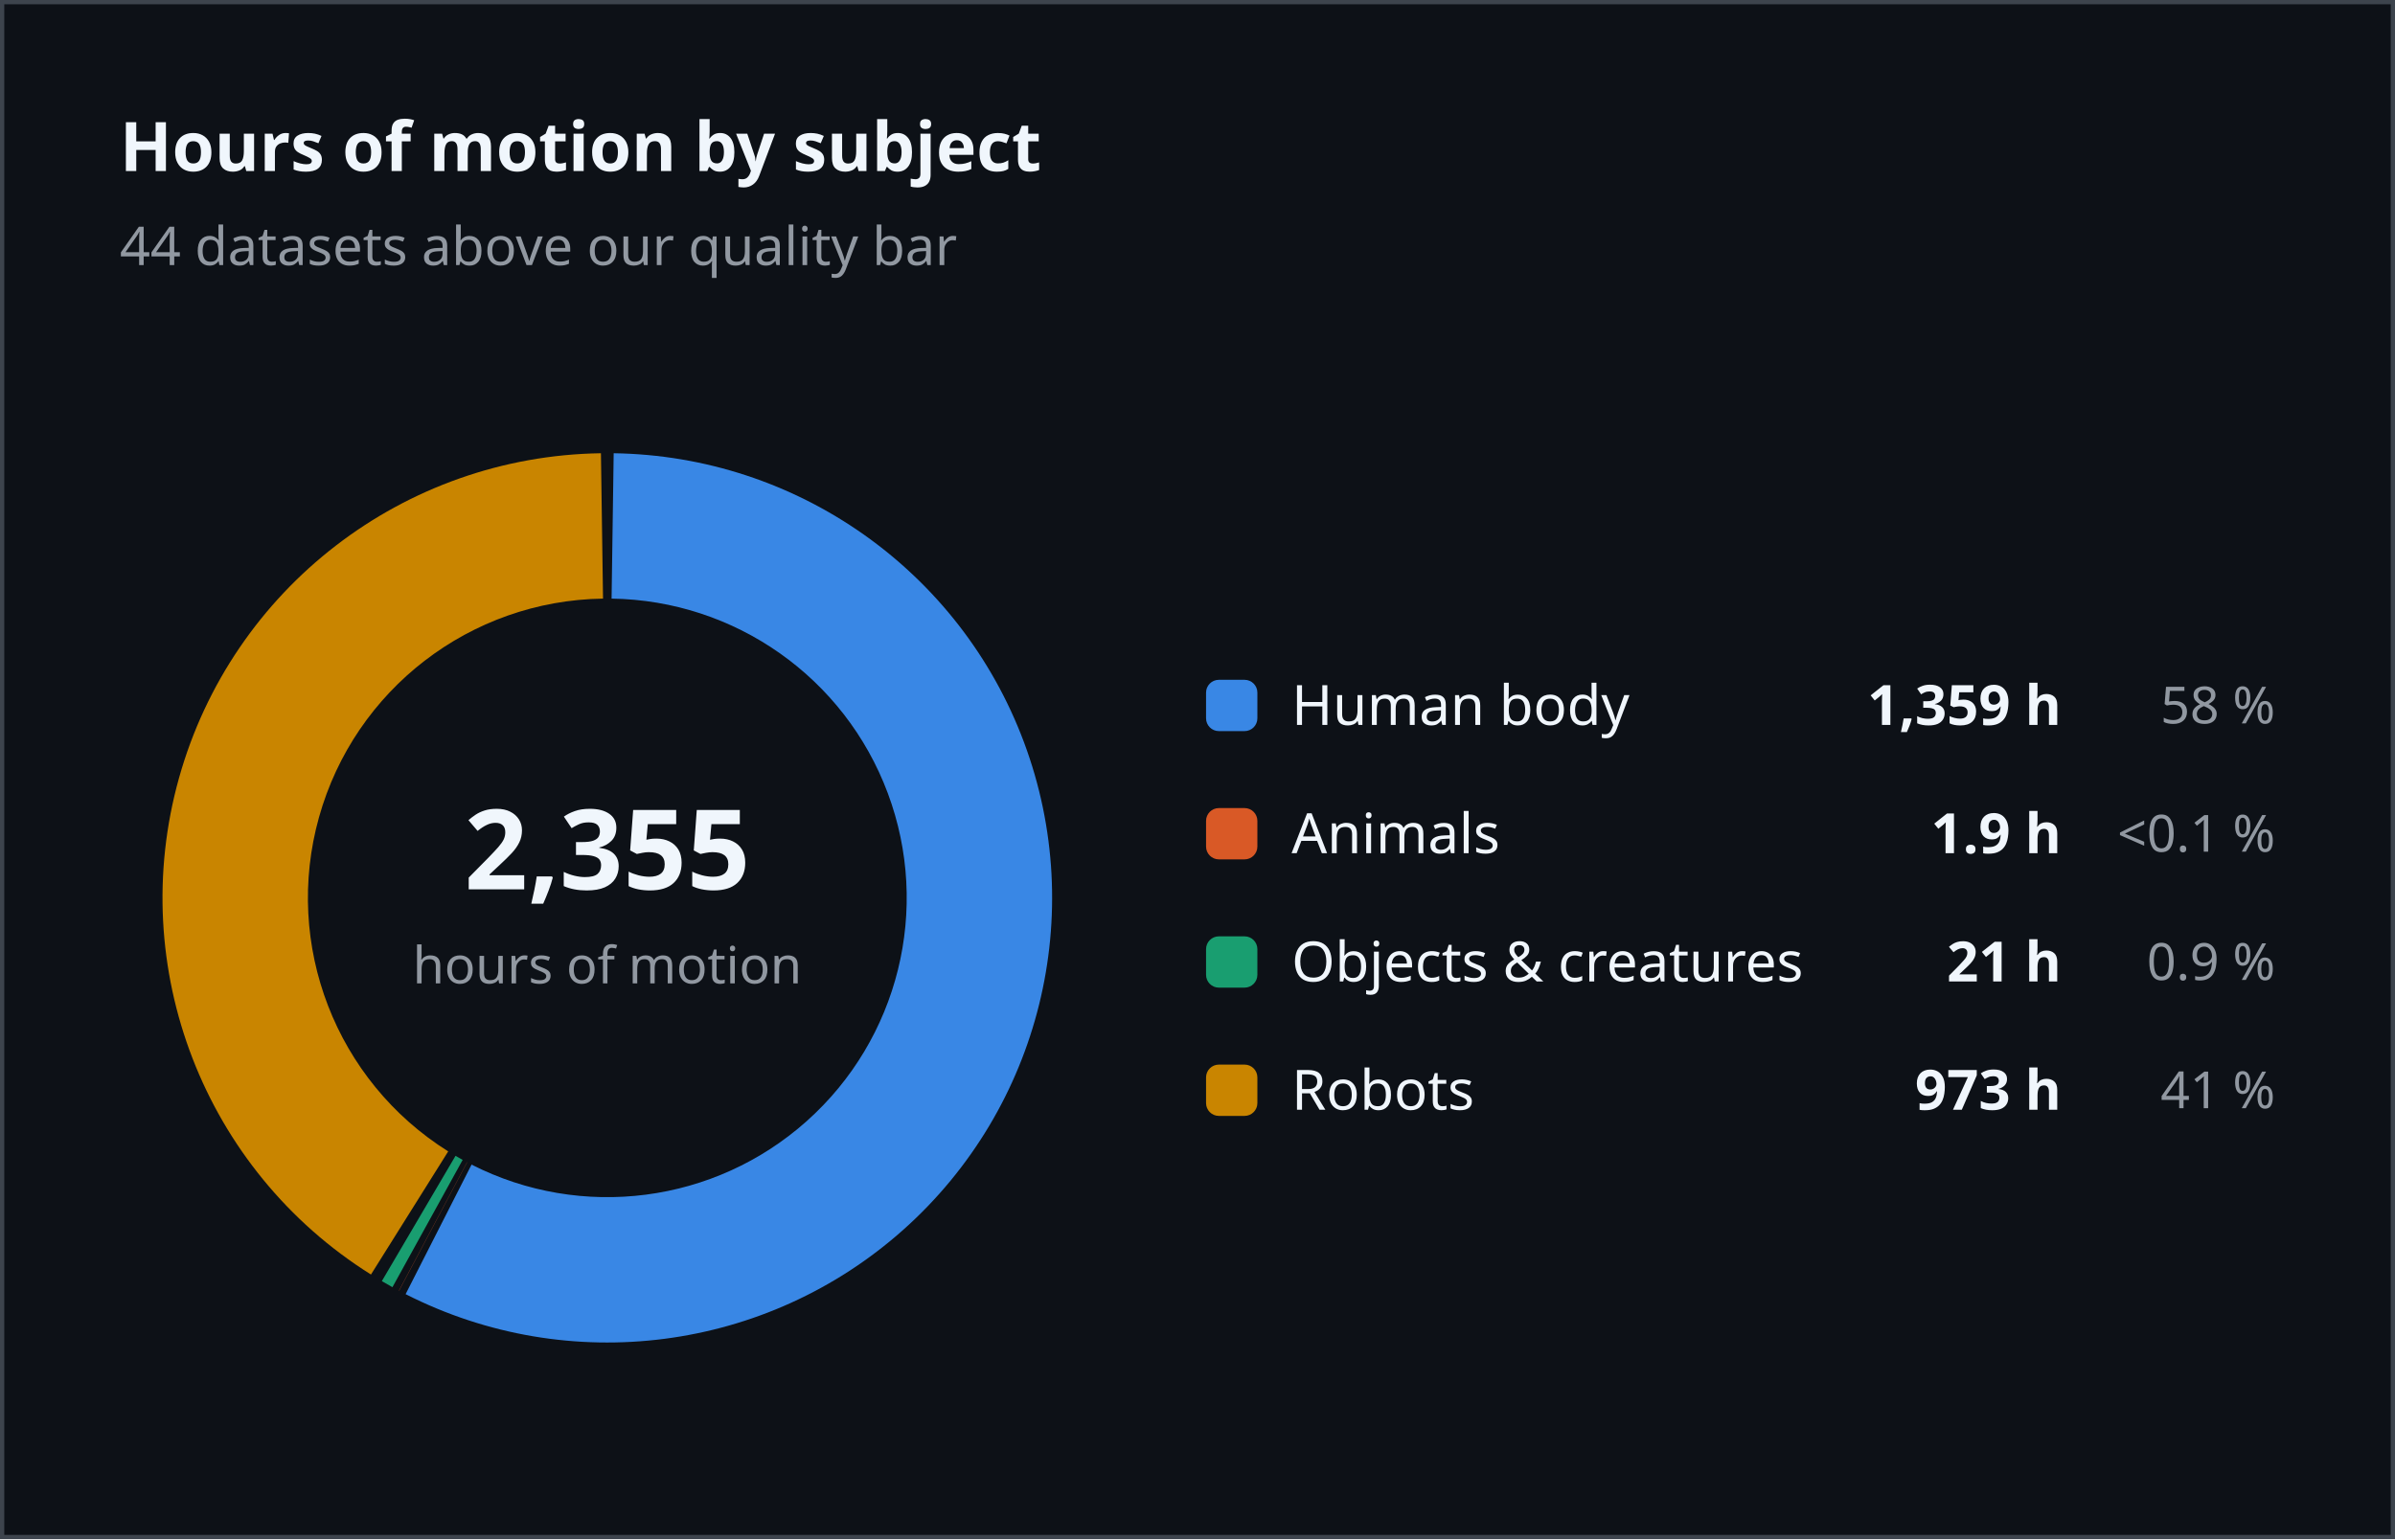
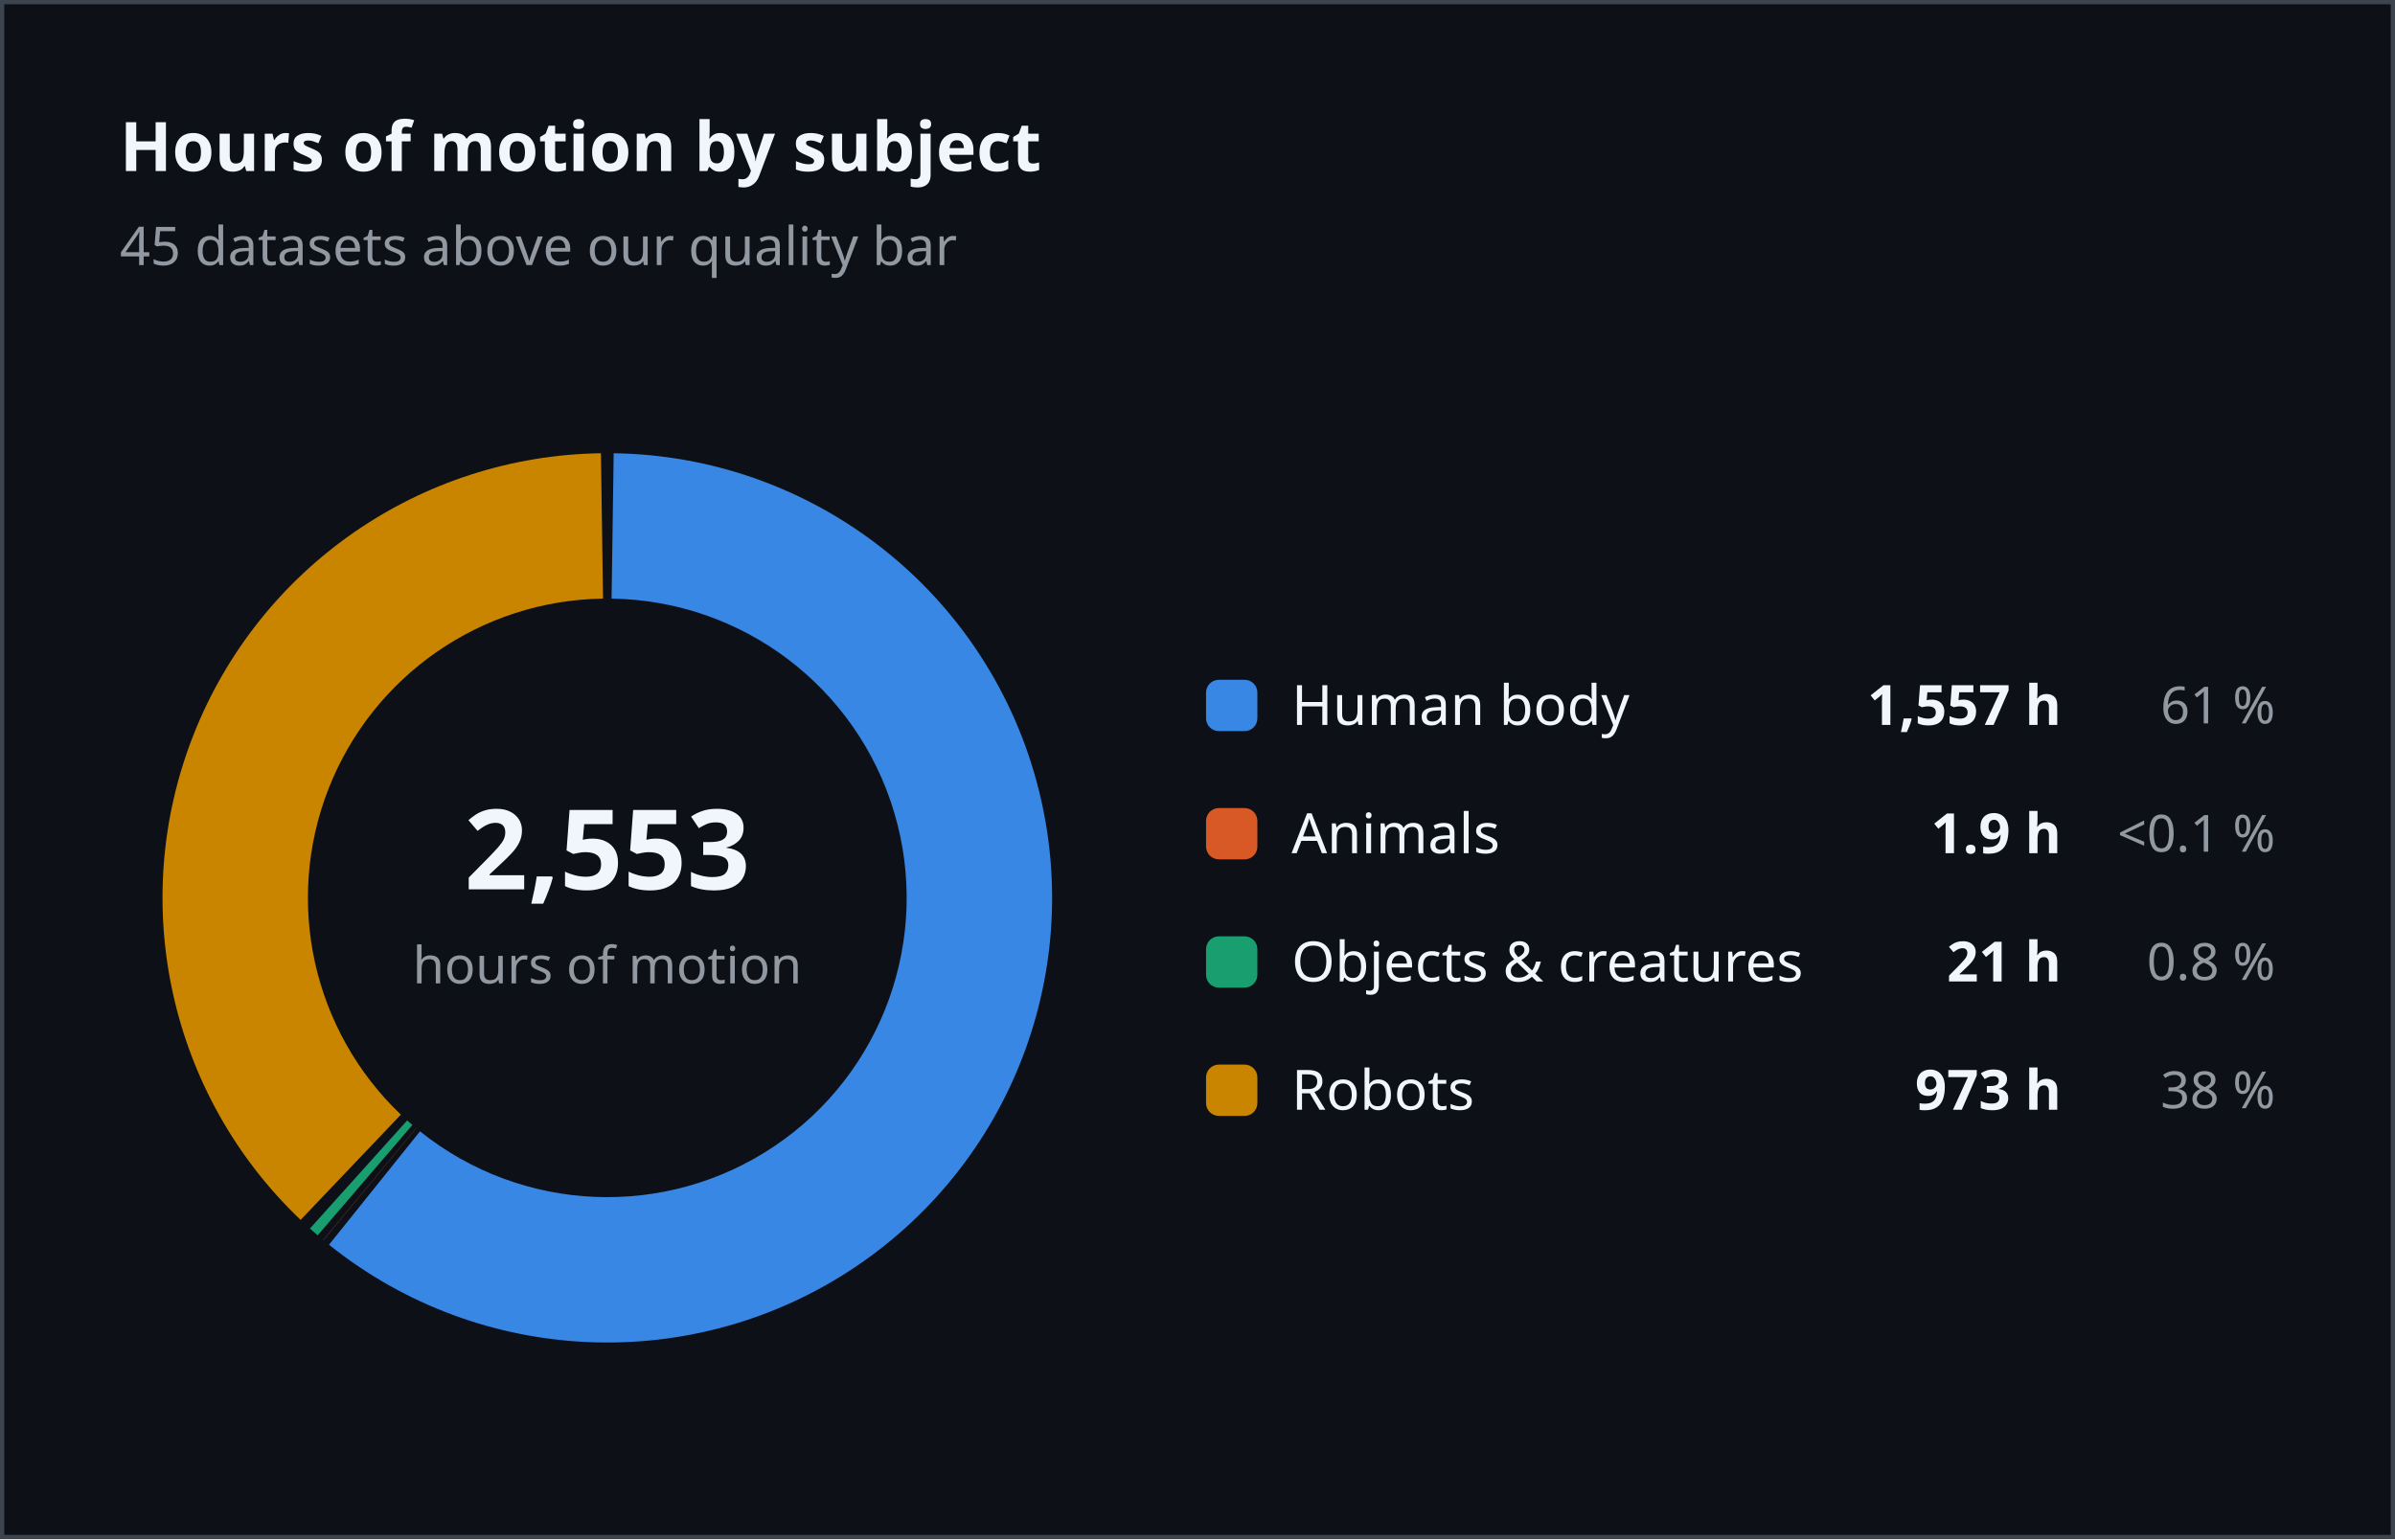
<svg xmlns="http://www.w3.org/2000/svg" width="560" height="360" viewBox="0 0 560 360" role="img" aria-label="Hours of motion by subject" font-family="-apple-system, BlinkMacSystemFont, 'Segoe UI', 'Noto Sans', Helvetica, Arial, sans-serif">
  <rect x="0.5" y="0.5" width="559" height="359" fill="#0d1117" stroke="#3d444d" />
  <text x="28" y="40" font-size="16" font-weight="600" fill="#f0f6fc">Hours of motion by subject</text>
-   <text x="28" y="62" font-size="12.5" fill="#9198a1">44 datasets above our quality bar</text>
-   <path d="M143.49,106.01 A104,104 0 1 1 94.84,302.69 L110.26,272.39 A70,70 0 1 0 143.00,140.01 Z" fill="#3987e5" />
-   <path d="M93.31,301.90 A104,104 0 0 1 93.27,301.88 L109.20,271.84 A70,70 0 0 0 109.23,271.86 Z" fill="#d95926" />
-   <path d="M91.76,301.06 A104,104 0 0 1 89.28,299.64 L106.51,270.34 A70,70 0 0 0 108.18,271.29 Z" fill="#199e70" />
-   <path d="M86.74,298.10 A104,104 0 0 1 140.51,106.01 L141.00,140.01 A70,70 0 0 0 104.80,269.30 Z" fill="#c98500" />
-   <text x="142" y="208" text-anchor="middle" font-size="26" font-weight="600" fill="#f0f6fc">2,355</text>
+   <text x="28" y="62" font-size="12.5" fill="#9198a1">45 datasets above our quality bar</text>
+   <path d="M143.49,106.01 A104,104 0 1 1 76.93,291.13 L98.20,264.61 A70,70 0 1 0 143.00,140.01 Z" fill="#3987e5" />
+   <path d="M75.61,290.05 A104,104 0 0 1 75.57,290.02 L97.29,263.86 A70,70 0 0 0 97.32,263.88 Z" fill="#d95926" />
+   <path d="M74.28,288.93 A104,104 0 0 1 72.47,287.34 L95.20,262.06 A70,70 0 0 0 96.42,263.12 Z" fill="#199e70" />
+   <path d="M70.29,285.32 A104,104 0 0 1 140.51,106.01 L141.00,140.01 A70,70 0 0 0 93.73,260.70 Z" fill="#c98500" />
+   <text x="142" y="208" text-anchor="middle" font-size="26" font-weight="600" fill="#f0f6fc">2,553</text>
  <text x="142" y="230" text-anchor="middle" font-size="12" fill="#9198a1">hours of motion</text>
  <rect x="282" y="159.0" width="12" height="12" rx="3" fill="#3987e5" />
  <text x="302" y="165.0" dy="0.35em" font-size="13" fill="#f0f6fc">Human body</text>
-   <text x="482" y="165.0" dy="0.35em" text-anchor="end" font-size="13" font-weight="600" fill="#f0f6fc">1,359 h</text>
-   <text x="532" y="165.0" dy="0.35em" text-anchor="end" font-size="12" fill="#9198a1">58 %</text>
+   <text x="482" y="165.0" dy="0.35em" text-anchor="end" font-size="13" font-weight="600" fill="#f0f6fc">1,557 h</text>
+   <text x="532" y="165.0" dy="0.35em" text-anchor="end" font-size="12" fill="#9198a1">61 %</text>
  <rect x="282" y="189.0" width="12" height="12" rx="3" fill="#d95926" />
  <text x="302" y="195.0" dy="0.35em" font-size="13" fill="#f0f6fc">Animals</text>
  <text x="482" y="195.0" dy="0.35em" text-anchor="end" font-size="13" font-weight="600" fill="#f0f6fc">1.9 h</text>
  <text x="532" y="195.0" dy="0.35em" text-anchor="end" font-size="12" fill="#9198a1">&lt;0.1 %</text>
  <rect x="282" y="219.0" width="12" height="12" rx="3" fill="#199e70" />
  <text x="302" y="225.0" dy="0.35em" font-size="13" fill="#f0f6fc">Objects &amp; creatures</text>
  <text x="482" y="225.0" dy="0.35em" text-anchor="end" font-size="13" font-weight="600" fill="#f0f6fc">21 h</text>
-   <text x="532" y="225.0" dy="0.35em" text-anchor="end" font-size="12" fill="#9198a1">0.9 %</text>
+   <text x="532" y="225.0" dy="0.35em" text-anchor="end" font-size="12" fill="#9198a1">0.8 %</text>
  <rect x="282" y="249.0" width="12" height="12" rx="3" fill="#c98500" />
  <text x="302" y="255.0" dy="0.35em" font-size="13" fill="#f0f6fc">Robots</text>
  <text x="482" y="255.0" dy="0.35em" text-anchor="end" font-size="13" font-weight="600" fill="#f0f6fc">973 h</text>
-   <text x="532" y="255.0" dy="0.35em" text-anchor="end" font-size="12" fill="#9198a1">41 %</text>
+   <text x="532" y="255.0" dy="0.35em" text-anchor="end" font-size="12" fill="#9198a1">38 %</text>
</svg>
